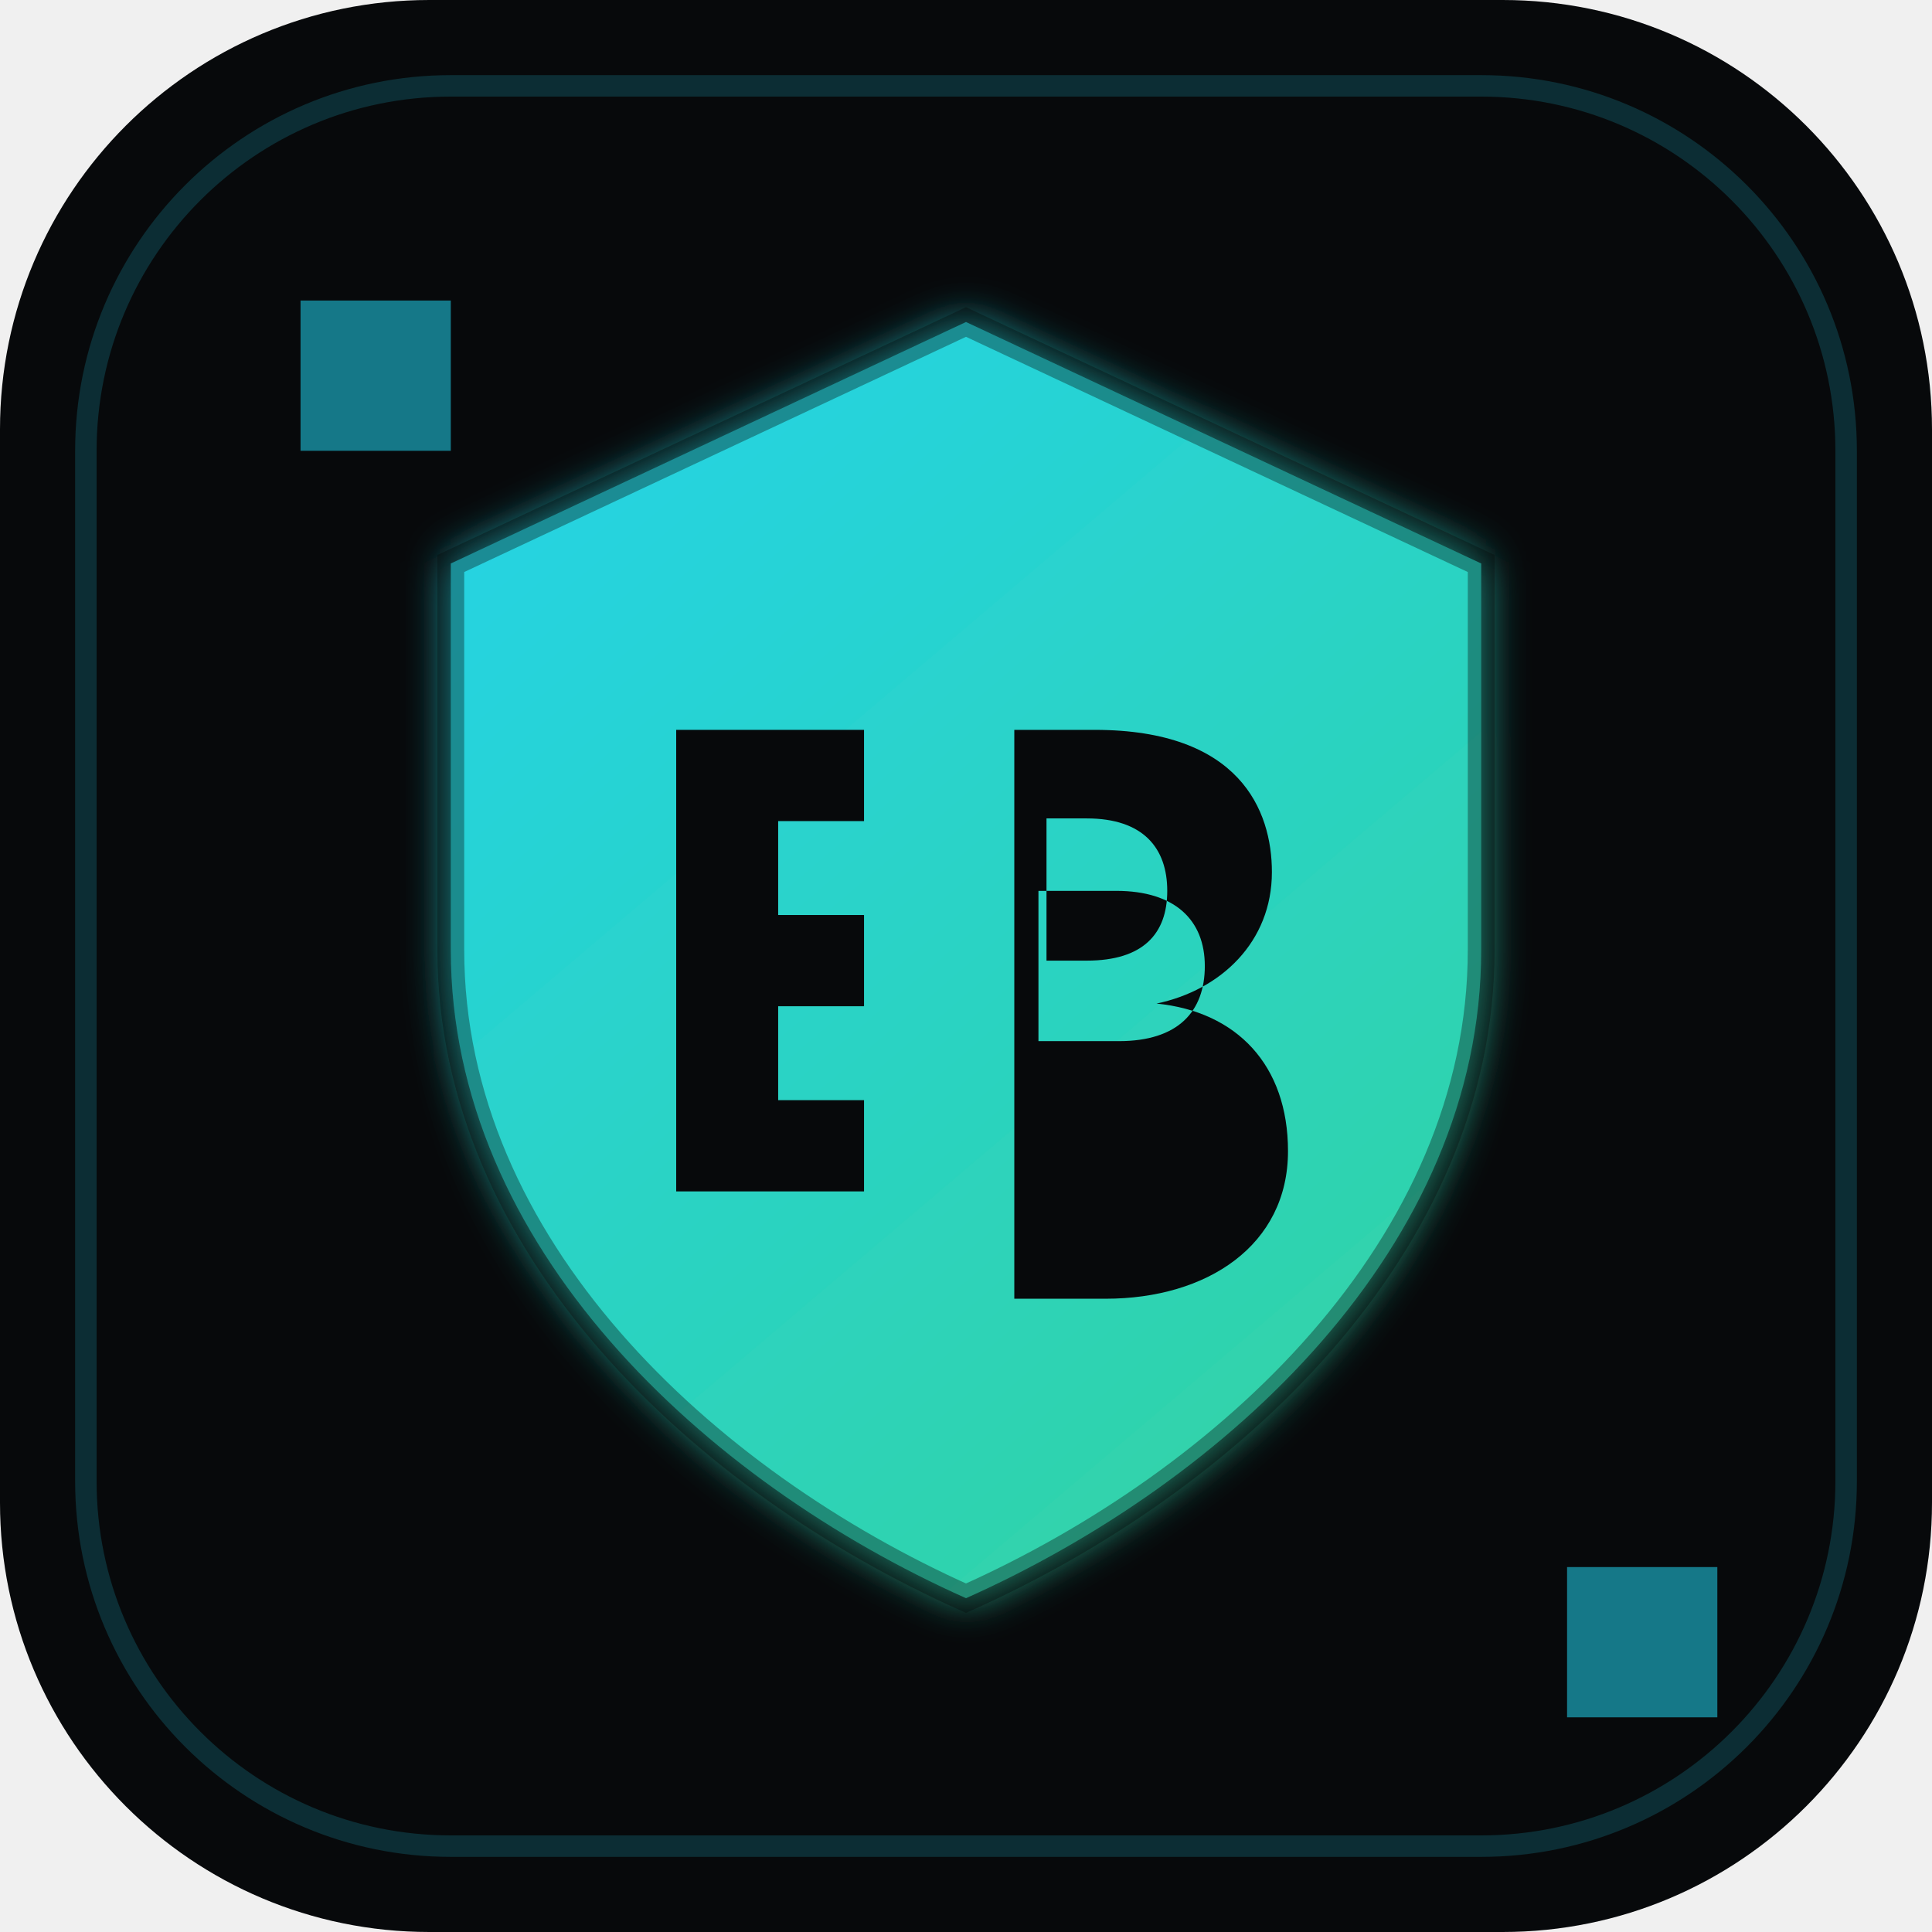
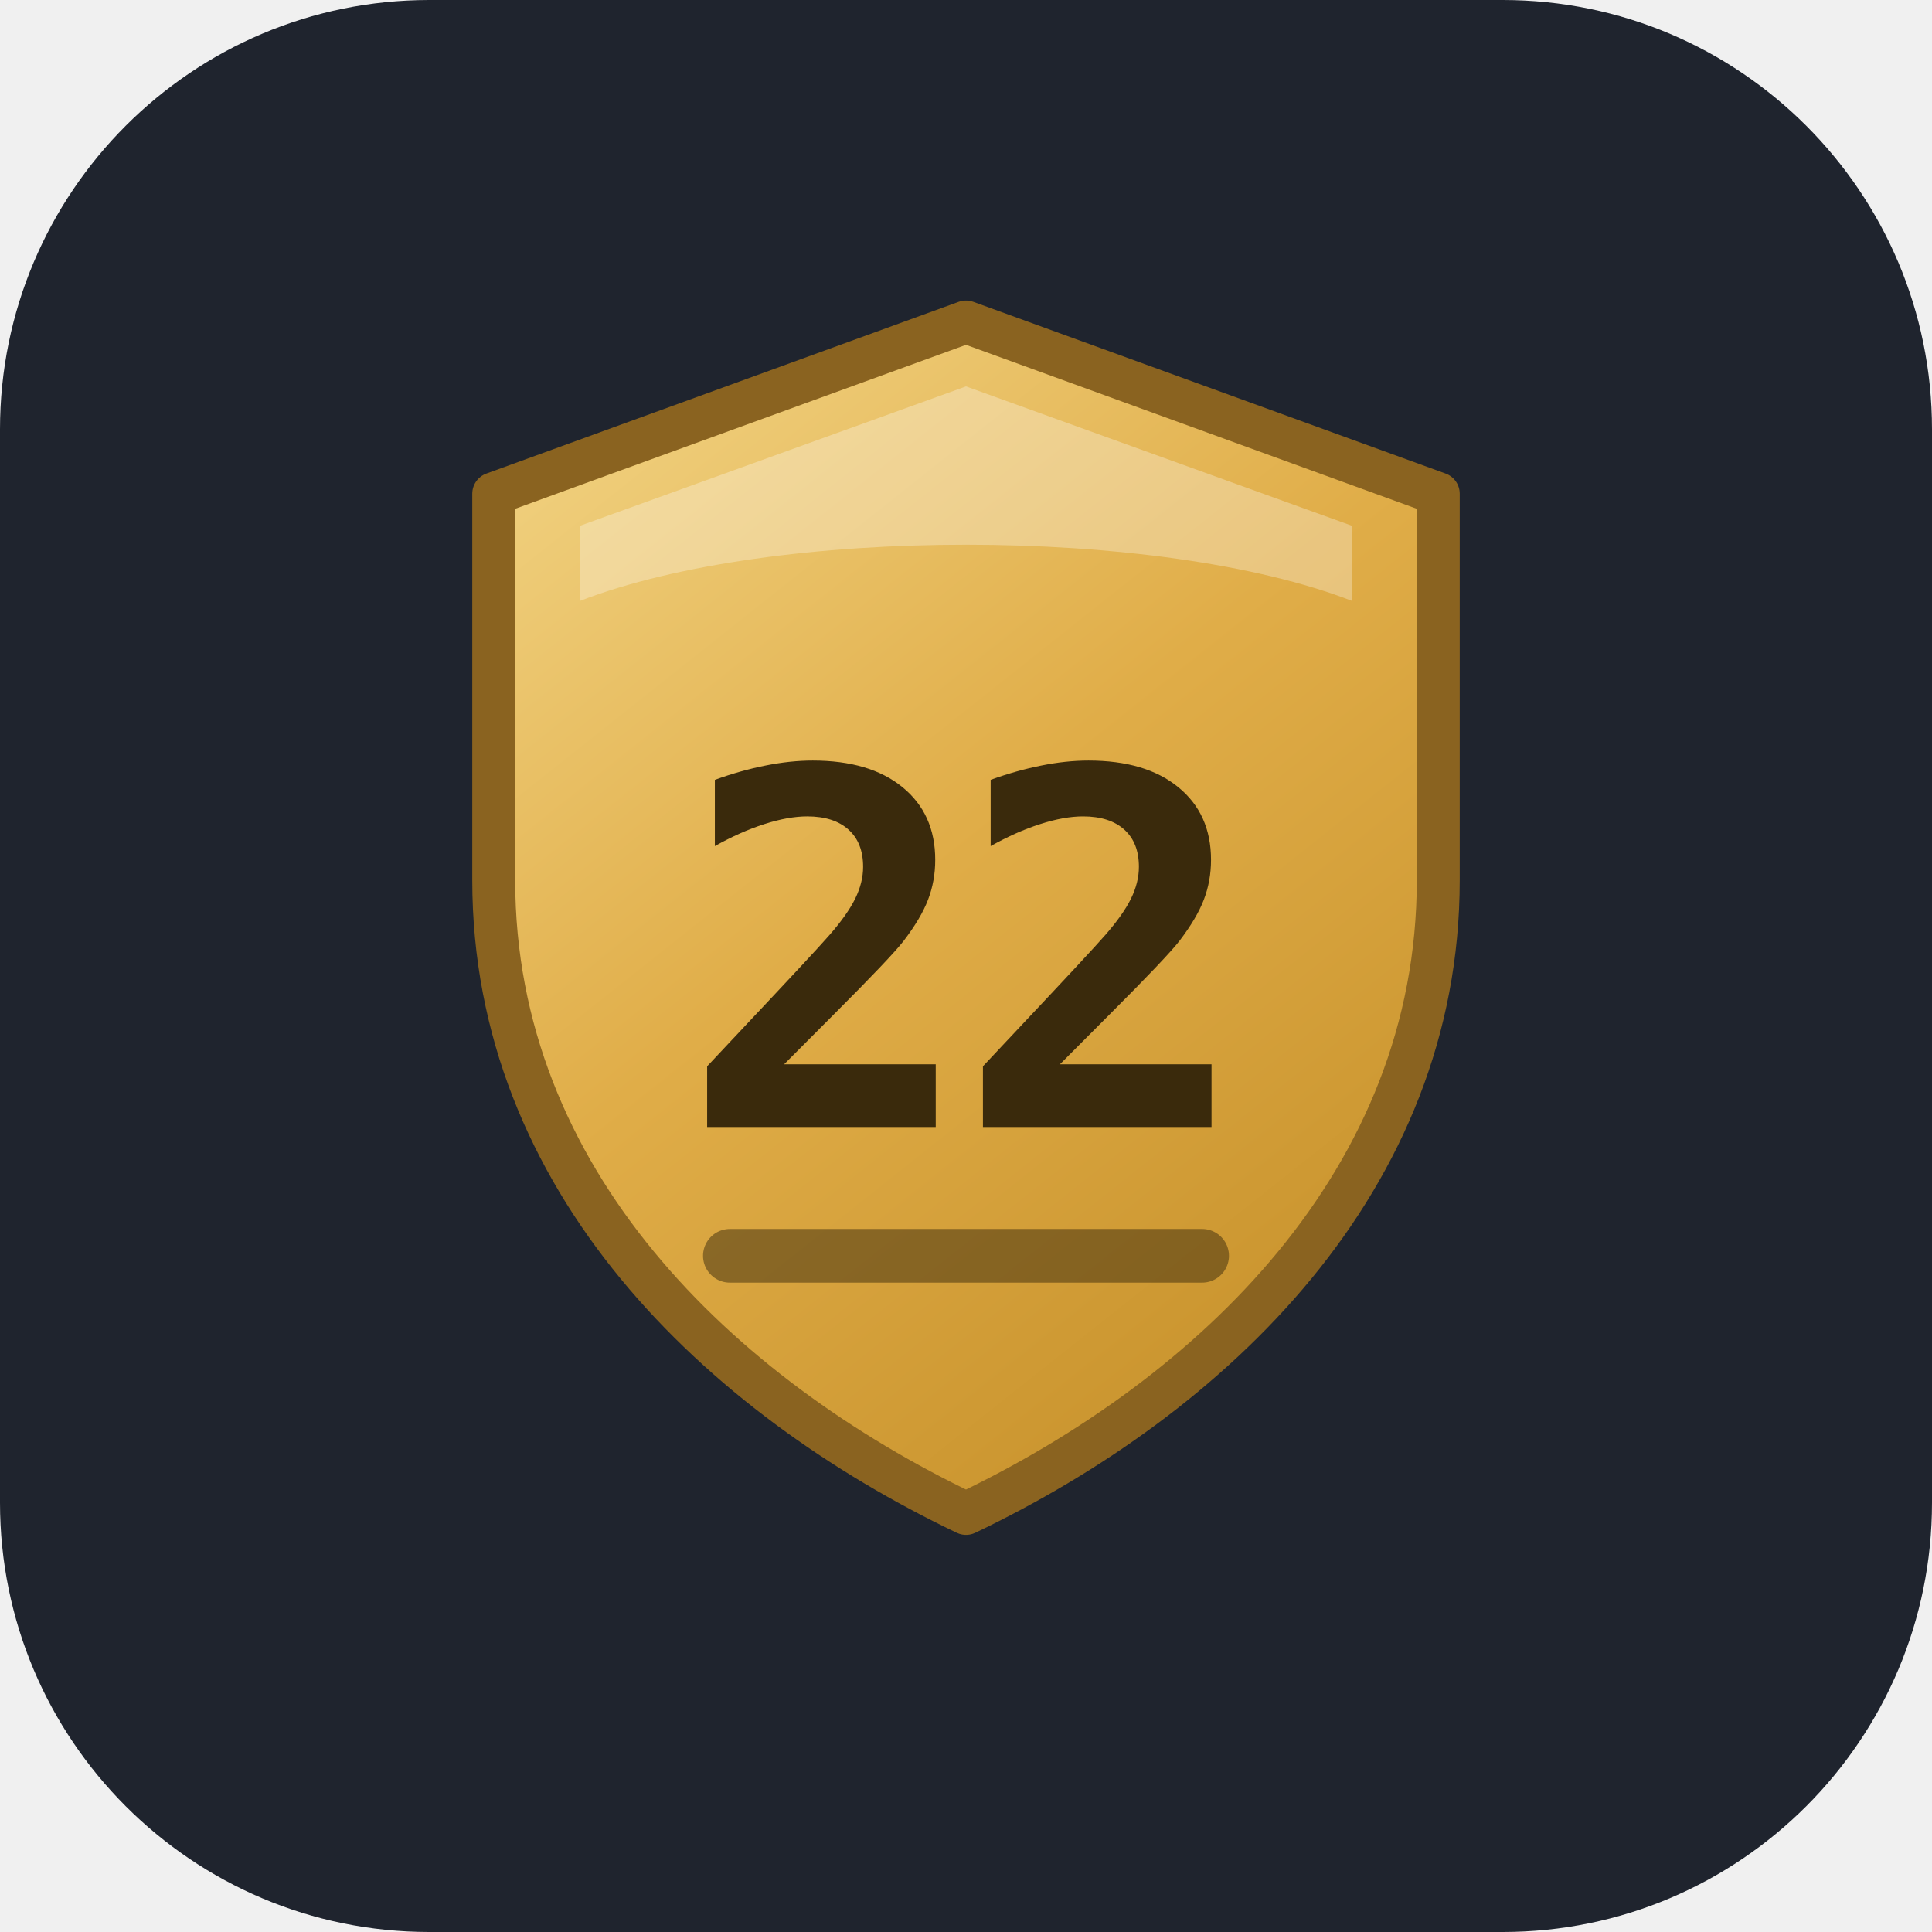
<svg xmlns="http://www.w3.org/2000/svg" viewBox="0 0 180 180" fill="none">
  <defs>
-     <linearGradient id="shield" x1="34" y1="24" x2="146" y2="156" gradientUnits="userSpaceOnUse">
-       <stop stop-color="#22d3ee" />
-       <stop offset="1" stop-color="#34d399" />
+     <linearGradient id="g" x1="40" y1="24" x2="140" y2="150" gradientUnits="userSpaceOnUse">
+       <stop offset="0" stop-color="#f6dd92" />
+       <stop offset="0.45" stop-color="#e0ad48" />
+       <stop offset="1" stop-color="#bd861f" />
    </linearGradient>
-     <filter id="glow" x="-20%" y="-20%" width="140%" height="140%">
-       <feGaussianBlur stdDeviation="2" result="b" />
-       <feMerge>
-         <feMergeNode in="b" />
-         <feMergeNode in="SourceGraphic" />
-       </feMerge>
-     </filter>
  </defs>
-   <rect width="180" height="180" rx="40" fill="#07090b" />
-   <rect x="8" y="8" width="164" height="164" rx="34" stroke="#22d3ee" stroke-opacity="0.18" stroke-width="2" />
-   <path d="M90 30 138 52.5V88.5c0 27.6-23.6 49.5-48 60.4C65.6 138 42 116.1 42 88.5V52.5L90 30Z" fill="url(#shield)" filter="url(#glow)" />
-   <path d="M90 30 138 52.5V88.5c0 27.6-23.6 49.5-48 60.4C65.6 138 42 116.1 42 88.5V52.5L90 30Z" stroke="#07090b" stroke-width="2.5" stroke-opacity="0.35" />
-   <path fill="#07090b" d="M63 68h9.5v43H63V68zm0 0h17.5v8.5H63V68zm0 17.25h17.5v8.5H63v-8.5zm0 17.25h17.5v8.5H63v-8.5z" />
-   <path fill="#07090b" d="M102 68c13.5 0 16.5 7.5 16.5 13.25 0 6.5-4.75 11-10.75 12.25 7.5.75 12.25 5.75 12.25 13.75 0 8.75-7.5 13.75-17 13.75H94.5V68h13zm-.75 8.25H97.5v13.25h3.75c5.25 0 7.5-2.5 7.5-6.5 0-4-2.25-6.75-7.5-6.75zm-4.5 20.75h7.5c5.5 0 8-2.75 8-7 0-4.25-2.75-7-8.25-7H96.75v14z" />
-   <path d="M28 28h14v14H28V28zm118 118h14v14h-14v-14z" fill="#22d3ee" fill-opacity="0.55" />
+   <rect width="180" height="180" rx="40" fill="#1f242e" />
+   <path d="M90 30 134 46V82C134 110 113 130 90 141 67 130 46 110 46 82V46L90 30Z" fill="url(#g)" stroke="#8a6320" stroke-width="4" stroke-linejoin="round" />
+   <path d="M90 36 126 49V56C108 49 72 49 54 56V49L90 36Z" fill="#fff" fill-opacity="0.3" />
+   <text x="90" y="105" text-anchor="middle" font-family="'IBM Plex Mono', ui-monospace, monospace" font-size="46" font-weight="600" fill="#3a2a0c" letter-spacing="-2">22</text>
+   <line x1="68" y1="117" x2="112" y2="117" stroke="#3a2a0c" stroke-opacity="0.5" stroke-width="5" stroke-linecap="round" />
</svg>
